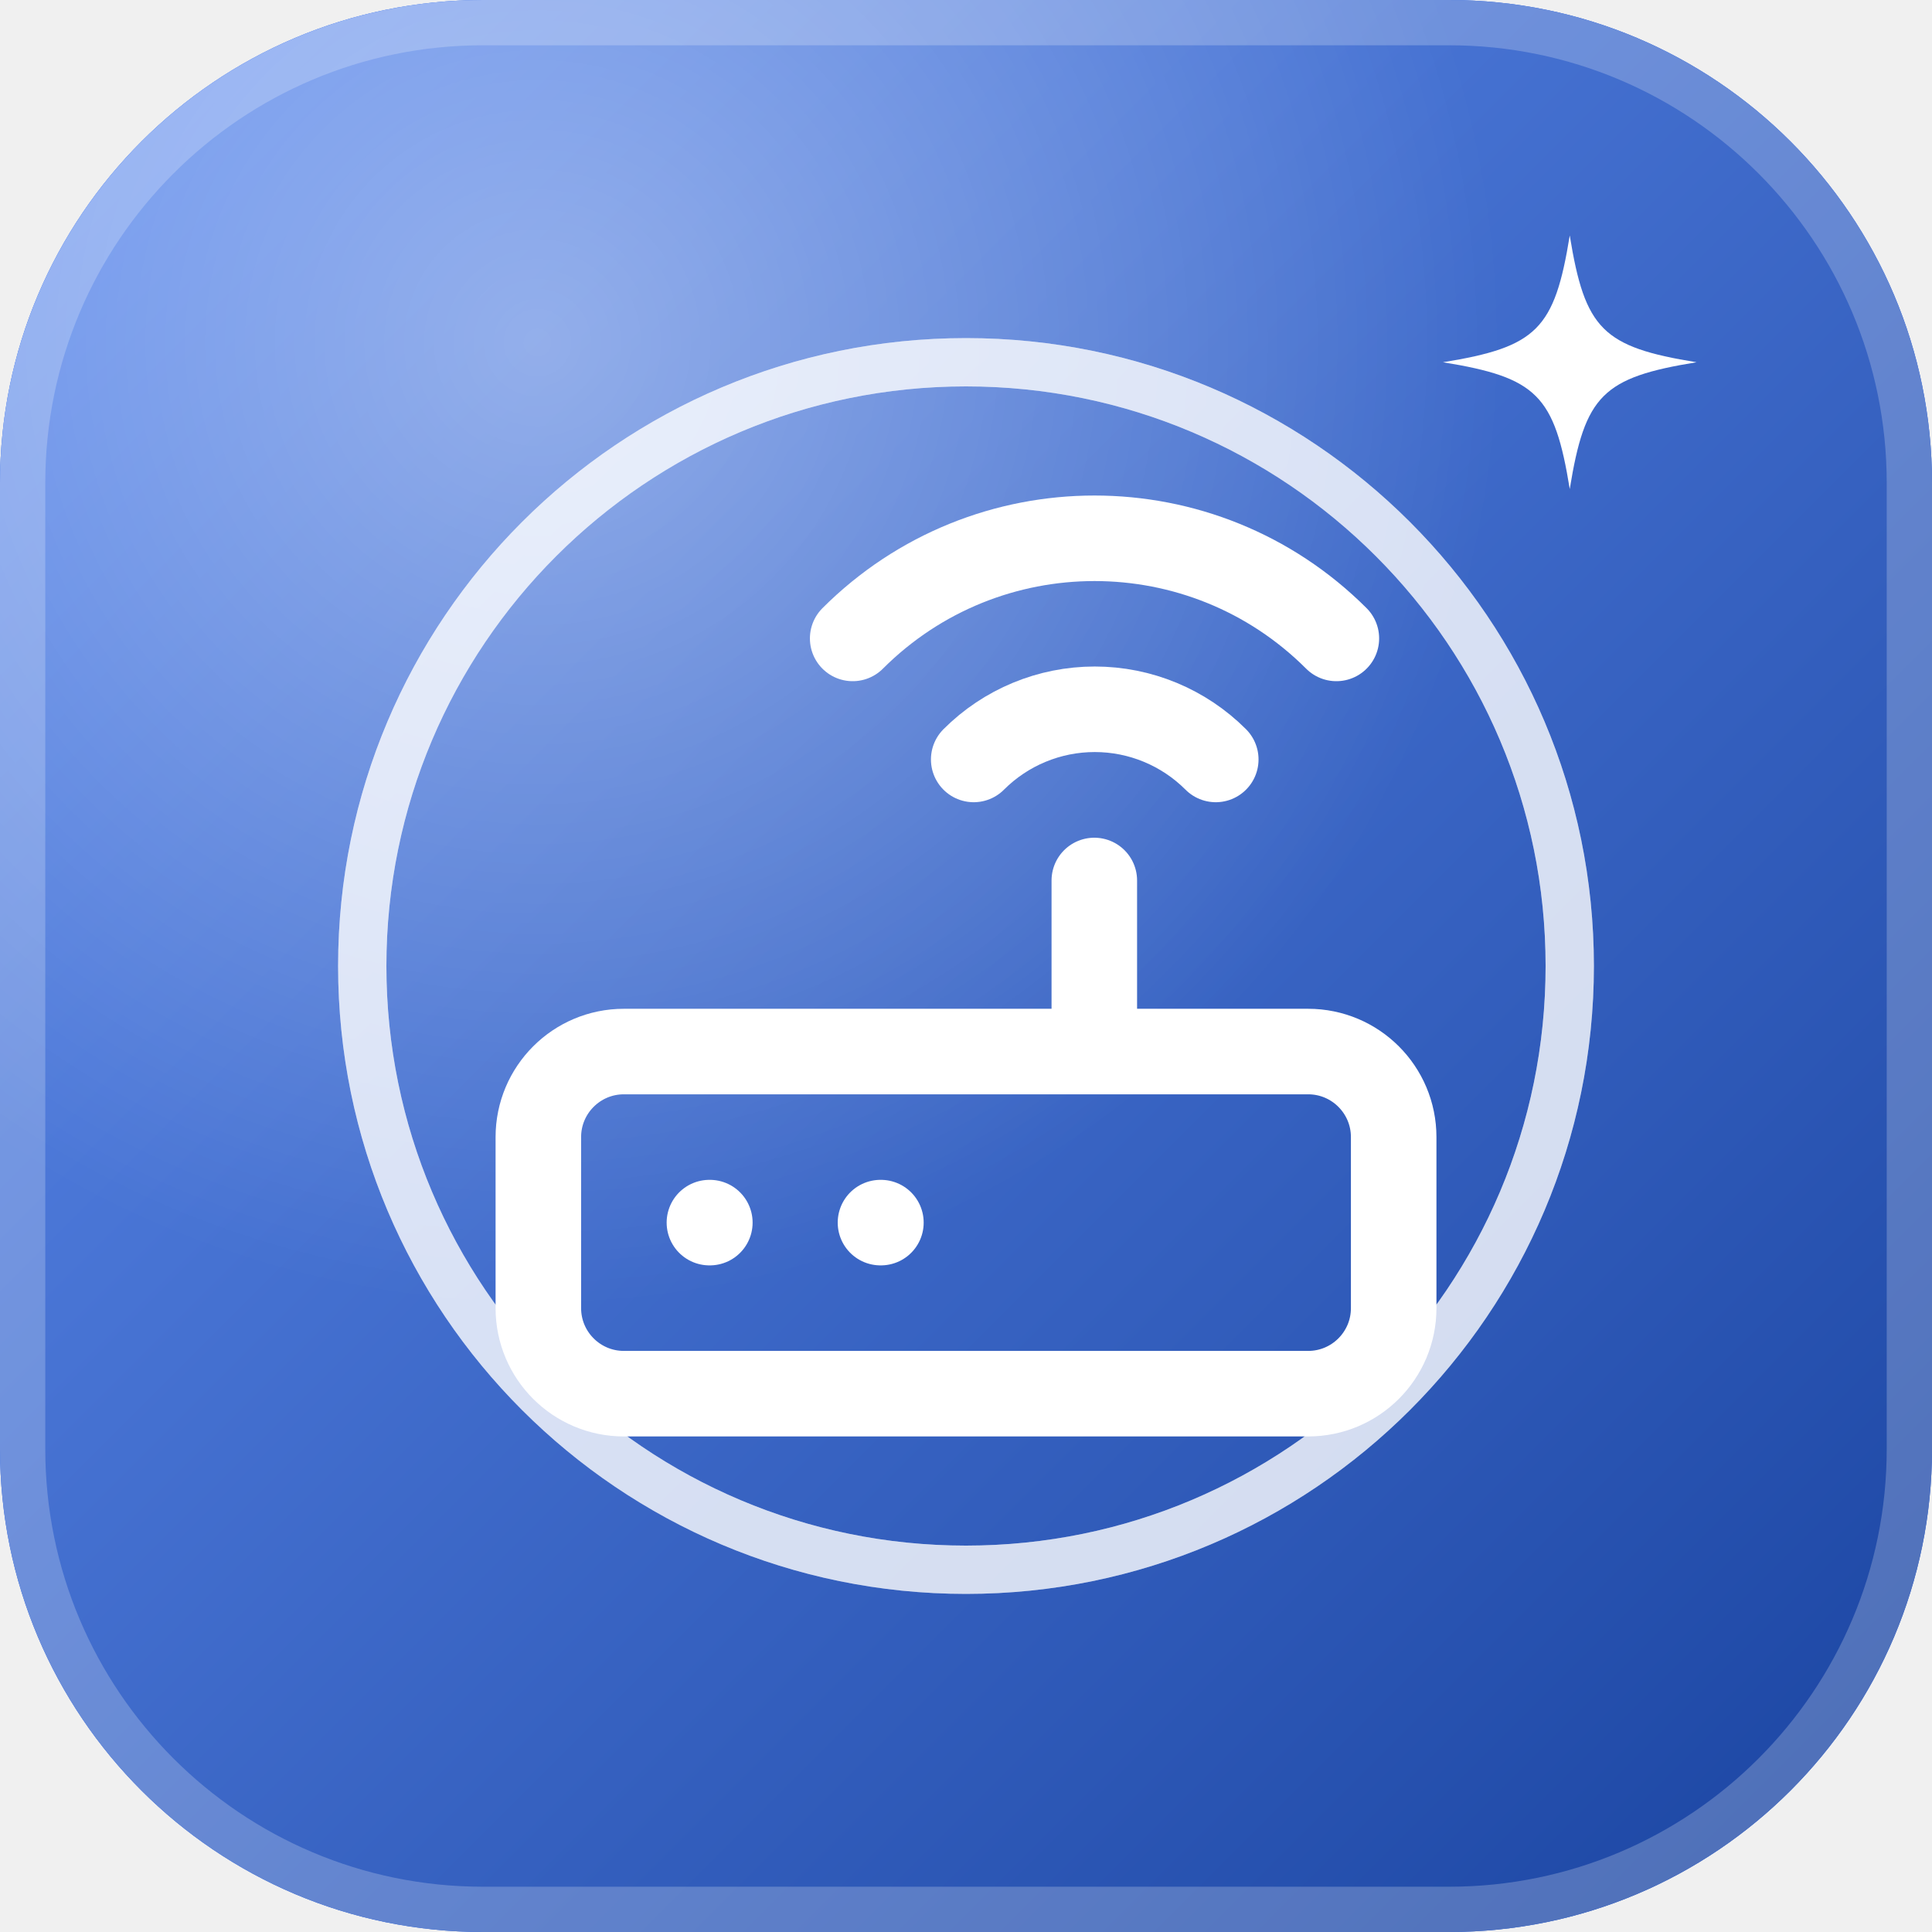
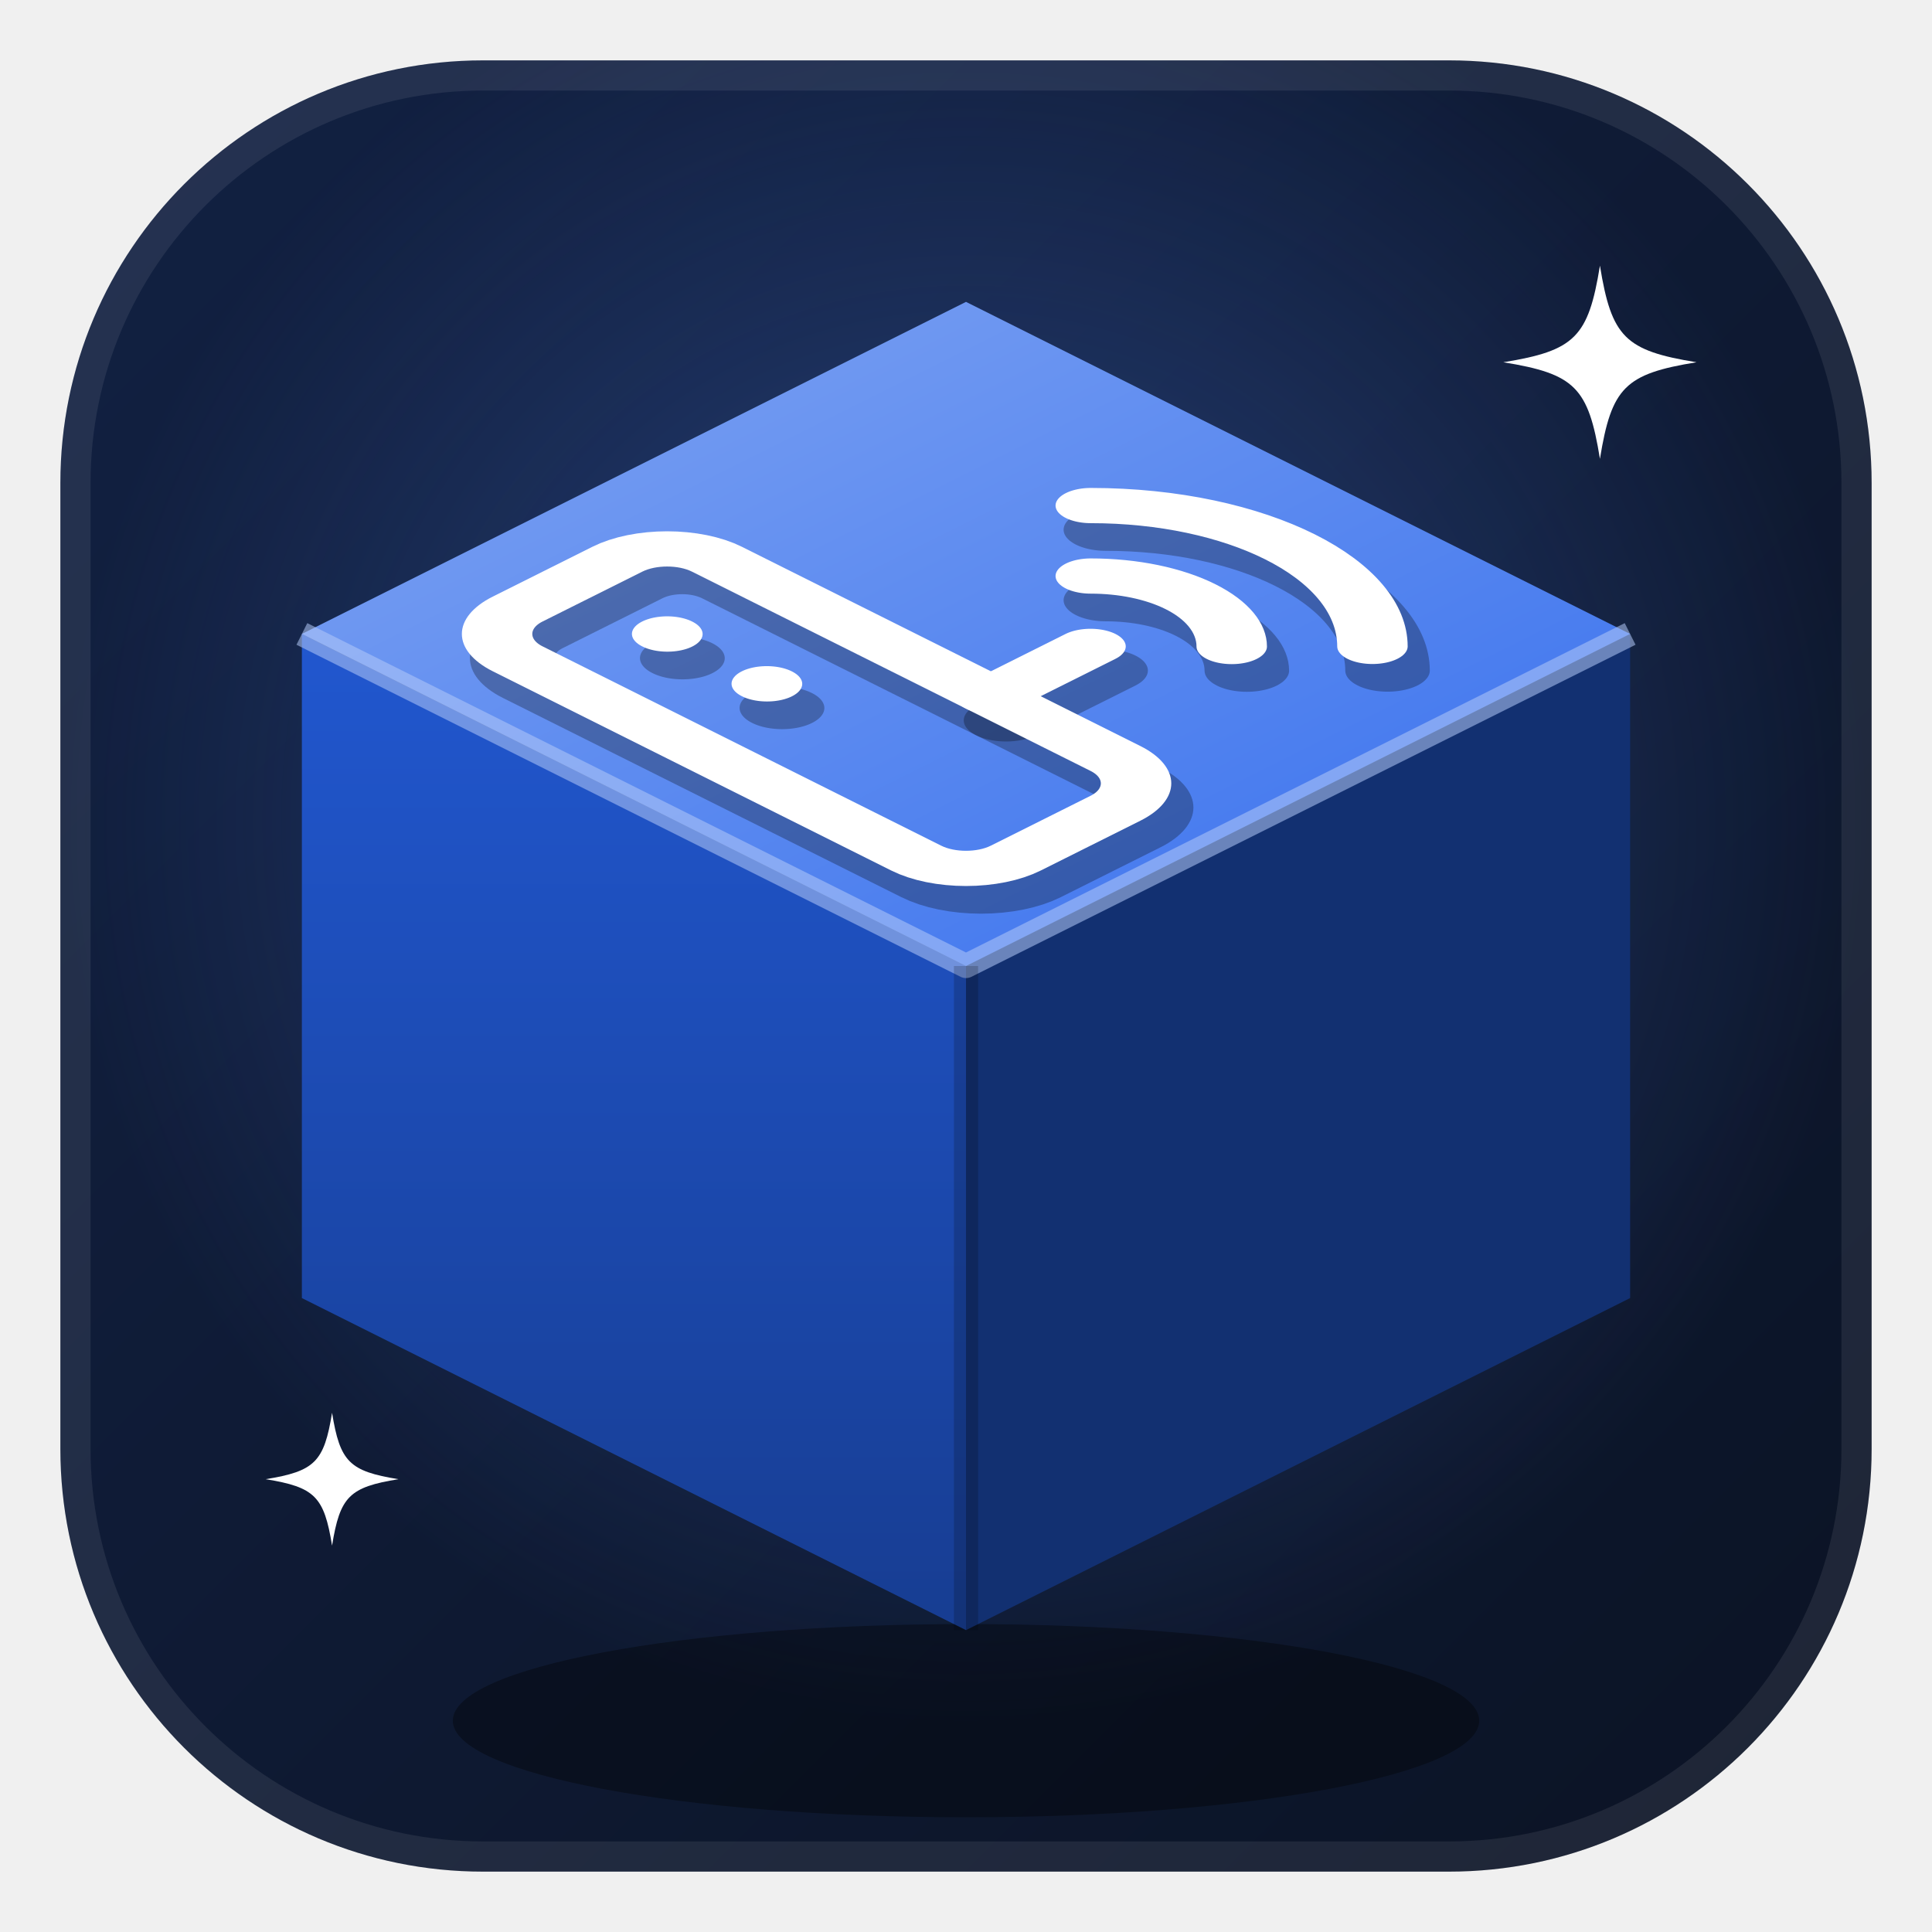
<svg xmlns="http://www.w3.org/2000/svg" viewBox="0 0 64 64" role="img" aria-hidden="true">
  <defs>
-     <linearGradient id="t" x1="0" y1="0" x2="1" y2="1">
-       <stop offset="0" stop-color="#628ff1" />
-       <stop offset="1" stop-color="#1943a0" />
+     <linearGradient id="bg" x1="0" y1="0" x2="1" y2="1">
+       <stop offset="0" stop-color="#122143" />
+       <stop offset="1" stop-color="#0b1324" />
    </linearGradient>
-     <radialGradient id="h" cx=".28" cy=".18" r=".9">
-       <stop offset="0" stop-color="#ffffff" stop-opacity=".38" />
-       <stop offset=".55" stop-color="#ffffff" stop-opacity="0" />
+     <radialGradient id="halo" cx=".5" cy=".42" r=".5">
+       <stop offset="0" stop-color="#5182ef" stop-opacity=".38" />
+       <stop offset="1" stop-color="#5182ef" stop-opacity="0" />
    </radialGradient>
+     <linearGradient id="it" x1="0" y1="0" x2="1" y2="1">
+       <stop offset="0" stop-color="#81a5f3" />
+       <stop offset="1" stop-color="#366fed" />
+     </linearGradient>
+     <linearGradient id="il" x1="0" y1="0" x2="0" y2="1">
+       <stop offset="0" stop-color="#2157cf" />
+       <stop offset="1" stop-color="#173d92" />
+     </linearGradient>
+     <linearGradient id="ish" x1="0" y1="0" x2="1" y2="0">
+       <stop offset="0" stop-color="#fff" stop-opacity="0" />
+       <stop offset=".5" stop-color="#fff" stop-opacity=".55" />
+       <stop offset="1" stop-color="#fff" stop-opacity="0" />
+     </linearGradient>
+     <clipPath id="ic">
+       <path d="M32 10 L54 21 L32 32 L10 21 Z" />
+     </clipPath>
  </defs>
-   <style>.g,.o,.w,.s{transform-box:fill-box;transform-origin:50% 50%}@keyframes m{0%{opacity:0;transform:scale(.6)}40%{opacity:.9}100%{opacity:0;transform:scale(1.25)}}.w{animation:m 2.4s ease-out infinite}.w2{animation-delay:1.2s}@keyframes s{0%,100%{opacity:.35;transform:scale(.55) rotate(0)}50%{opacity:1;transform:scale(1) rotate(45deg)}}.s{animation:s 3s ease-in-out infinite}@media (prefers-reduced-motion:reduce){.g,.o,.w,.s,.g path,.g polyline{animation:none!important}}</style>
-   <rect width="64" height="64" rx="16" fill="#2563eb" />
-   <rect width="64" height="64" rx="16" fill="url(#t)" />
-   <rect width="64" height="64" rx="16" fill="url(#h)" />
-   <rect x=".75" y=".75" width="62.5" height="62.5" rx="15.25" fill="none" stroke="#ffffff" stroke-opacity=".22" stroke-width="1.5" />
-   <g fill="none" stroke="#fff" stroke-width="1.6" stroke-opacity=".55">
-     <circle class="w" cx="32" cy="32" r="20" />
-     <circle class="w w2" cx="32" cy="32" r="20" />
-   </g>
-   <g transform="translate(15 15) scale(1.4167)">
-     <g class="g" fill="none" stroke="#ffffff" stroke-width="2" stroke-linecap="round" stroke-linejoin="round">
+   <style>.ibob,.ishadow{transform-box:fill-box;transform-origin:50% 50%}@keyframes ib{0%,100%{transform:translateY(0)}50%{transform:translateY(-2.2px)}}@keyframes isd{0%,100%{transform:scaleX(1);opacity:.35}50%{transform:scaleX(.86);opacity:.22}}@keyframes is{0%,55%{transform:translateX(0)}100%{transform:translateX(78px)}}@keyframes ig{0%,100%{opacity:.9}50%{opacity:1}}.ibob{animation:ib 4.2s ease-in-out infinite}.ishadow{animation:isd 4.2s ease-in-out infinite}.ishine{animation:is 5.5s ease-in-out infinite}.iglow{animation:ig 4.2s ease-in-out infinite}.sp{transform-box:fill-box;transform-origin:50% 50%;animation:tw 3.2s ease-in-out infinite}@keyframes tw{0%,100%{opacity:.15;transform:scale(.4) rotate(0)}50%{opacity:.95;transform:scale(1) rotate(45deg)}}@media (prefers-reduced-motion:reduce){*{animation:none!important}}</style>
+   <rect x="2" y="2" width="60" height="60" rx="14" fill="url(#bg)" />
+   <rect x="2" y="2" width="60" height="60" rx="14" fill="url(#halo)" />
+   <rect x="2.5" y="2.5" width="59" height="59" rx="13.5" fill="none" stroke="#fff" stroke-opacity=".08" />
+   <g class="ibob">
+     <ellipse cx="32" cy="57" rx="17" ry="3.2" fill="#000" opacity=".35" class="ishadow" />
+     <path d="M10 21 L32 32 V54 L10 43 Z" fill="url(#il)" />
+     <path d="M54 21 L32 32 V54 L54 43 Z" fill="#123071" />
+     <path d="M32 10 L54 21 L32 32 L10 21 Z" fill="url(#it)" />
+     <path d="M10 21 L32 32 L54 21" fill="none" stroke="#b3c8f8" stroke-opacity=".55" stroke-width=".8" stroke-linejoin="round" />
+     <path d="M32 32 V54" stroke="#000" stroke-opacity=".18" stroke-width=".8" />
+     <g clip-path="url(#ic)">
+       <rect class="ishine" x="-14" y="6" width="14" height="30" fill="url(#ish)" transform="skewX(-25)" />
+     </g>
+     <g transform="translate(.5 .8)">
+       <g transform="matrix(0.825 0.4125 -0.825 0.4125 32 11.100)" fill="none" stroke="#000" stroke-opacity=".28" stroke-width="2.4" stroke-linecap="round" stroke-linejoin="round">
+         <rect width="20" height="8" x="2" y="14" rx="2" />
+         <path d="M6.01 18H6" />
+         <path d="M10.01 18H10" />
+         <path d="M15 10v4" />
+         <path d="M17.84 7.17a4 4 0 0 0-5.66 0" />
+         <path d="M20.66 4.34a8 8 0 0 0-11.31 0" />
+       </g>
+     </g>
+     <g class="iglow" transform="matrix(0.825 0.4125 -0.825 0.4125 32 11.100)" fill="none" stroke="#fff" stroke-width="2" stroke-linecap="round" stroke-linejoin="round">
      <rect width="20" height="8" x="2" y="14" rx="2" />
      <path d="M6.01 18H6" />
      <path d="M10.01 18H10" />
      <path d="M15 10v4" />
      <path d="M17.84 7.17a4 4 0 0 0-5.66 0" />
      <path d="M20.66 4.34a8 8 0 0 0-11.31 0" />
    </g>
  </g>
-   <g transform="translate(52 12) scale(.42)">
-     <path class="s" d="M0 -10 C1.2 -2.6 2.6 -1.2 10 0 C2.6 1.2 1.2 2.6 0 10 C-1.2 2.6 -2.6 1.2 -10 0 C-2.6 -1.2 -1.2 -2.6 0 -10Z" fill="#ffffff" />
+   <g transform="translate(53 12) scale(.32)">
+     <path class="sp" d="M0 -10 C1.2 -2.6 2.6 -1.2 10 0 C2.6 1.2 1.2 2.6 0 10 C-1.2 2.6 -2.6 1.2 -10 0 C-2.6 -1.2 -1.2 -2.6 0 -10Z" fill="#fff" />
+   </g>
+   <g transform="translate(11 49) scale(.22)">
+     <path class="sp" style="animation-delay:1.4s" d="M0 -10 C1.2 -2.6 2.6 -1.2 10 0 C2.6 1.2 1.2 2.6 0 10 C-1.2 2.6 -2.6 1.2 -10 0 C-2.6 -1.2 -1.2 -2.6 0 -10Z" fill="#fff" />
  </g>
</svg>
